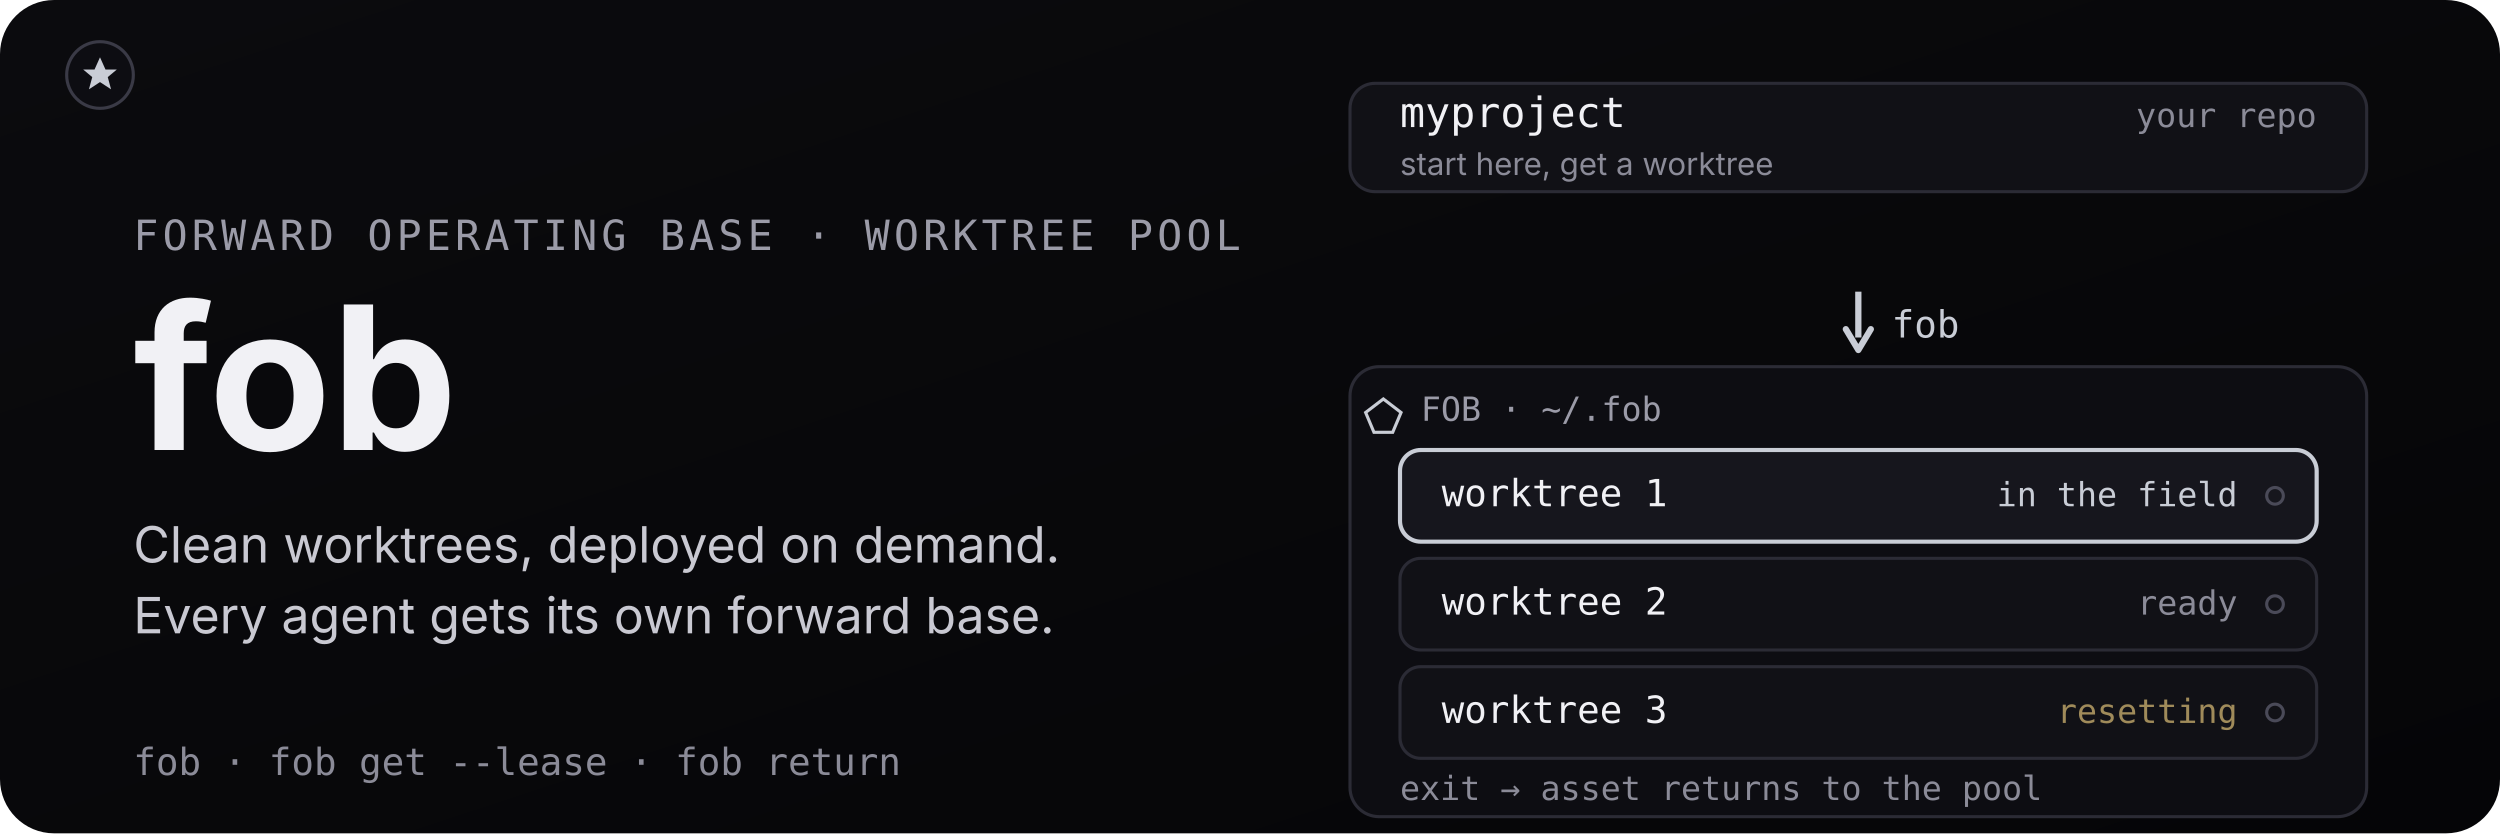
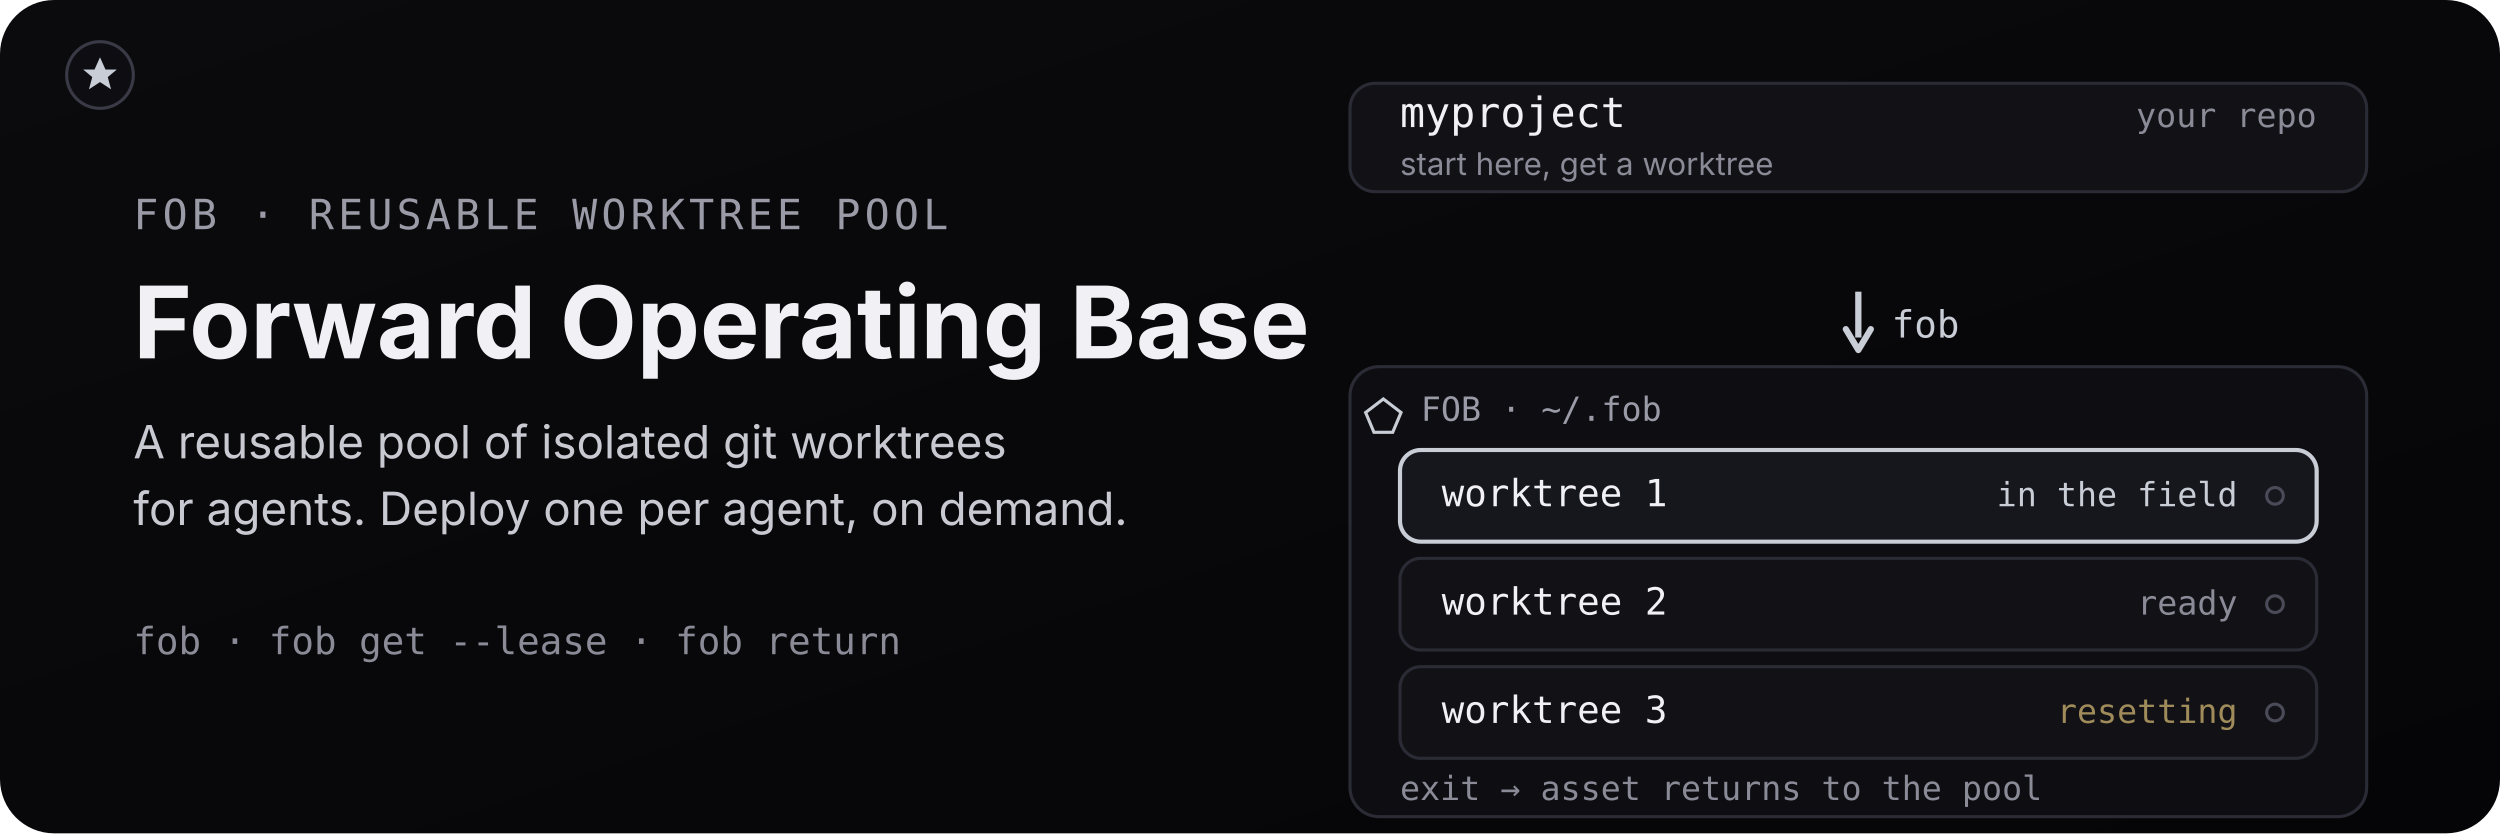
<svg xmlns="http://www.w3.org/2000/svg" width="1200" height="400" viewBox="0 0 1200 400" role="img" aria-labelledby="title desc">
  <defs>
    <linearGradient id="bg" x1="0" y1="0" x2="1" y2="1">
      <stop offset="0" stop-color="#0b0b0e" />
      <stop offset="1" stop-color="#050507" />
    </linearGradient>
  </defs>
  <rect width="1200" height="400" rx="26" fill="url(#bg)" />
  <g id="unit-patch" transform="translate(48 36)">
    <circle r="16" fill="#0d0d12" stroke="#3a3a46" stroke-width="1.5" />
    <path d="M0 -8.5 L2.63 -2.63 L8.08 -2.63 L3.72 1.01 L5.31 6.87 L0 3.4 L-5.31 6.87 L-3.72 1.01 L-8.08 -2.63 L-2.63 -2.63 Z" fill="#c9cdd6" />
  </g>
-   <g id="title-block" transform="translate(64 120)">
-     <text x="0" y="0" font-family="ui-monospace, SFMono-Regular, Menlo, monospace" font-size="20" fill="#9b9ba8" letter-spacing="2">FORWARD OPERATING BASE · WORKTREE POOL</text>
-     <text x="0" y="96" font-family="-apple-system, BlinkMacSystemFont, Segoe UI, PingFang SC, sans-serif" font-size="96" font-weight="700" fill="#f1f1f5">fob</text>
-     <text x="0" y="150" font-family="-apple-system, BlinkMacSystemFont, Segoe UI, PingFang SC, sans-serif" font-size="24" fill="#c9c9d2">Clean worktrees, deployed on demand.</text>
-     <text x="0" y="184" font-family="-apple-system, BlinkMacSystemFont, Segoe UI, PingFang SC, sans-serif" font-size="24" fill="#c9c9d2">Every agent gets its own forward base.</text>
-     <text x="0" y="252" font-family="ui-monospace, SFMono-Regular, Menlo, monospace" font-size="18" fill="#8b8b98">fob · fob get --lease · fob return</text>
+   <g id="title-block" transform="translate(64 110)">
+     <text x="0" y="0" font-family="ui-monospace, SFMono-Regular, Menlo, monospace" font-size="20" fill="#9b9ba8" letter-spacing="2">FOB · REUSABLE WORKTREE POOL</text>
+     <text x="0" y="62" font-family="-apple-system, BlinkMacSystemFont, Segoe UI, PingFang SC, sans-serif" font-size="48" font-weight="700" fill="#f1f1f5">Forward Operating Base</text>
+     <text x="0" y="110" font-family="-apple-system, BlinkMacSystemFont, Segoe UI, PingFang SC, sans-serif" font-size="22" fill="#c9c9d2">A reusable pool of isolated git worktrees</text>
+     <text x="0" y="142" font-family="-apple-system, BlinkMacSystemFont, Segoe UI, PingFang SC, sans-serif" font-size="22" fill="#c9c9d2">for agents. Deploy one per agent, on demand.</text>
+     <text x="0" y="204" font-family="ui-monospace, SFMono-Regular, Menlo, monospace" font-size="18" fill="#8b8b98">fob · fob get --lease · fob return</text>
  </g>
  <g id="pool-diagram" transform="translate(648 40)">
    <rect width="488" height="52" rx="12" fill="#111116" stroke="#2b2b35" stroke-width="1.5" />
    <text x="24" y="21" font-family="ui-monospace, SFMono-Regular, Menlo, monospace" font-size="20" fill="#f1f1f5">myproject</text>
    <text x="464" y="21" font-family="ui-monospace, SFMono-Regular, Menlo, monospace" font-size="16" fill="#8b8b98" text-anchor="end">your repo</text>
    <text x="24" y="44" font-family="-apple-system, BlinkMacSystemFont, Segoe UI, PingFang SC, sans-serif" font-size="15" fill="#8b8b98">start here, get a worktree</text>
    <line x1="244" y1="100" x2="244" y2="122" stroke="#c9cdd6" stroke-width="3" />
    <path d="M238 118 L244 128 L250 118" fill="none" stroke="#c9cdd6" stroke-width="3" stroke-linecap="round" stroke-linejoin="round" />
    <text x="260" y="122" font-family="ui-monospace, SFMono-Regular, Menlo, monospace" font-size="18" fill="#c9cdd6">fob</text>
    <rect y="136" width="488" height="216" rx="14" fill="#0d0d12" stroke="#2b2b35" stroke-width="1.5" />
    <path d="M-6.5 12 L2 5.5 L10.5 12 L6.5 21.5 L-2.5 21.5 Z" fill="none" stroke="#c9cdd6" stroke-width="1.5" transform="translate(14 146)" />
    <text x="34" y="162" font-family="ui-monospace, SFMono-Regular, Menlo, monospace" font-size="16" fill="#9b9ba8">FOB · ~/.fob</text>
    <g font-family="ui-monospace, SFMono-Regular, Menlo, monospace">
      <rect x="24" y="176" width="440" height="44" rx="10" fill="#16161d" stroke="#c9cdd6" stroke-width="2" />
      <circle cx="444" cy="198" r="4" fill="none" stroke="#4a4a58" stroke-width="1.5" />
      <text x="44" y="203" font-size="18" fill="#f1f1f5">worktree 1</text>
      <text x="426" y="203" font-size="16" fill="#c9cdd6" text-anchor="end">in the field</text>
      <rect x="24" y="228" width="440" height="44" rx="10" fill="#111116" stroke="#2b2b35" stroke-width="1.5" />
      <circle cx="444" cy="250" r="4" fill="none" stroke="#4a4a58" stroke-width="1.5" />
      <text x="44" y="255" font-size="18" fill="#f1f1f5">worktree 2</text>
      <text x="426" y="255" font-size="16" fill="#8b8b98" text-anchor="end">ready</text>
      <rect x="24" y="280" width="440" height="44" rx="10" fill="#111116" stroke="#2b2b35" stroke-width="1.5" />
      <circle cx="444" cy="302" r="4" fill="none" stroke="#4a4a58" stroke-width="1.5" />
      <text x="44" y="307" font-size="18" fill="#f1f1f5">worktree 3</text>
      <text x="426" y="307" font-size="16" fill="#a08b5a" text-anchor="end">resetting</text>
    </g>
    <text x="24" y="344" font-family="ui-monospace, SFMono-Regular, Menlo, monospace" font-size="16" fill="#8b8b98">exit → asset returns to the pool</text>
  </g>
</svg>
